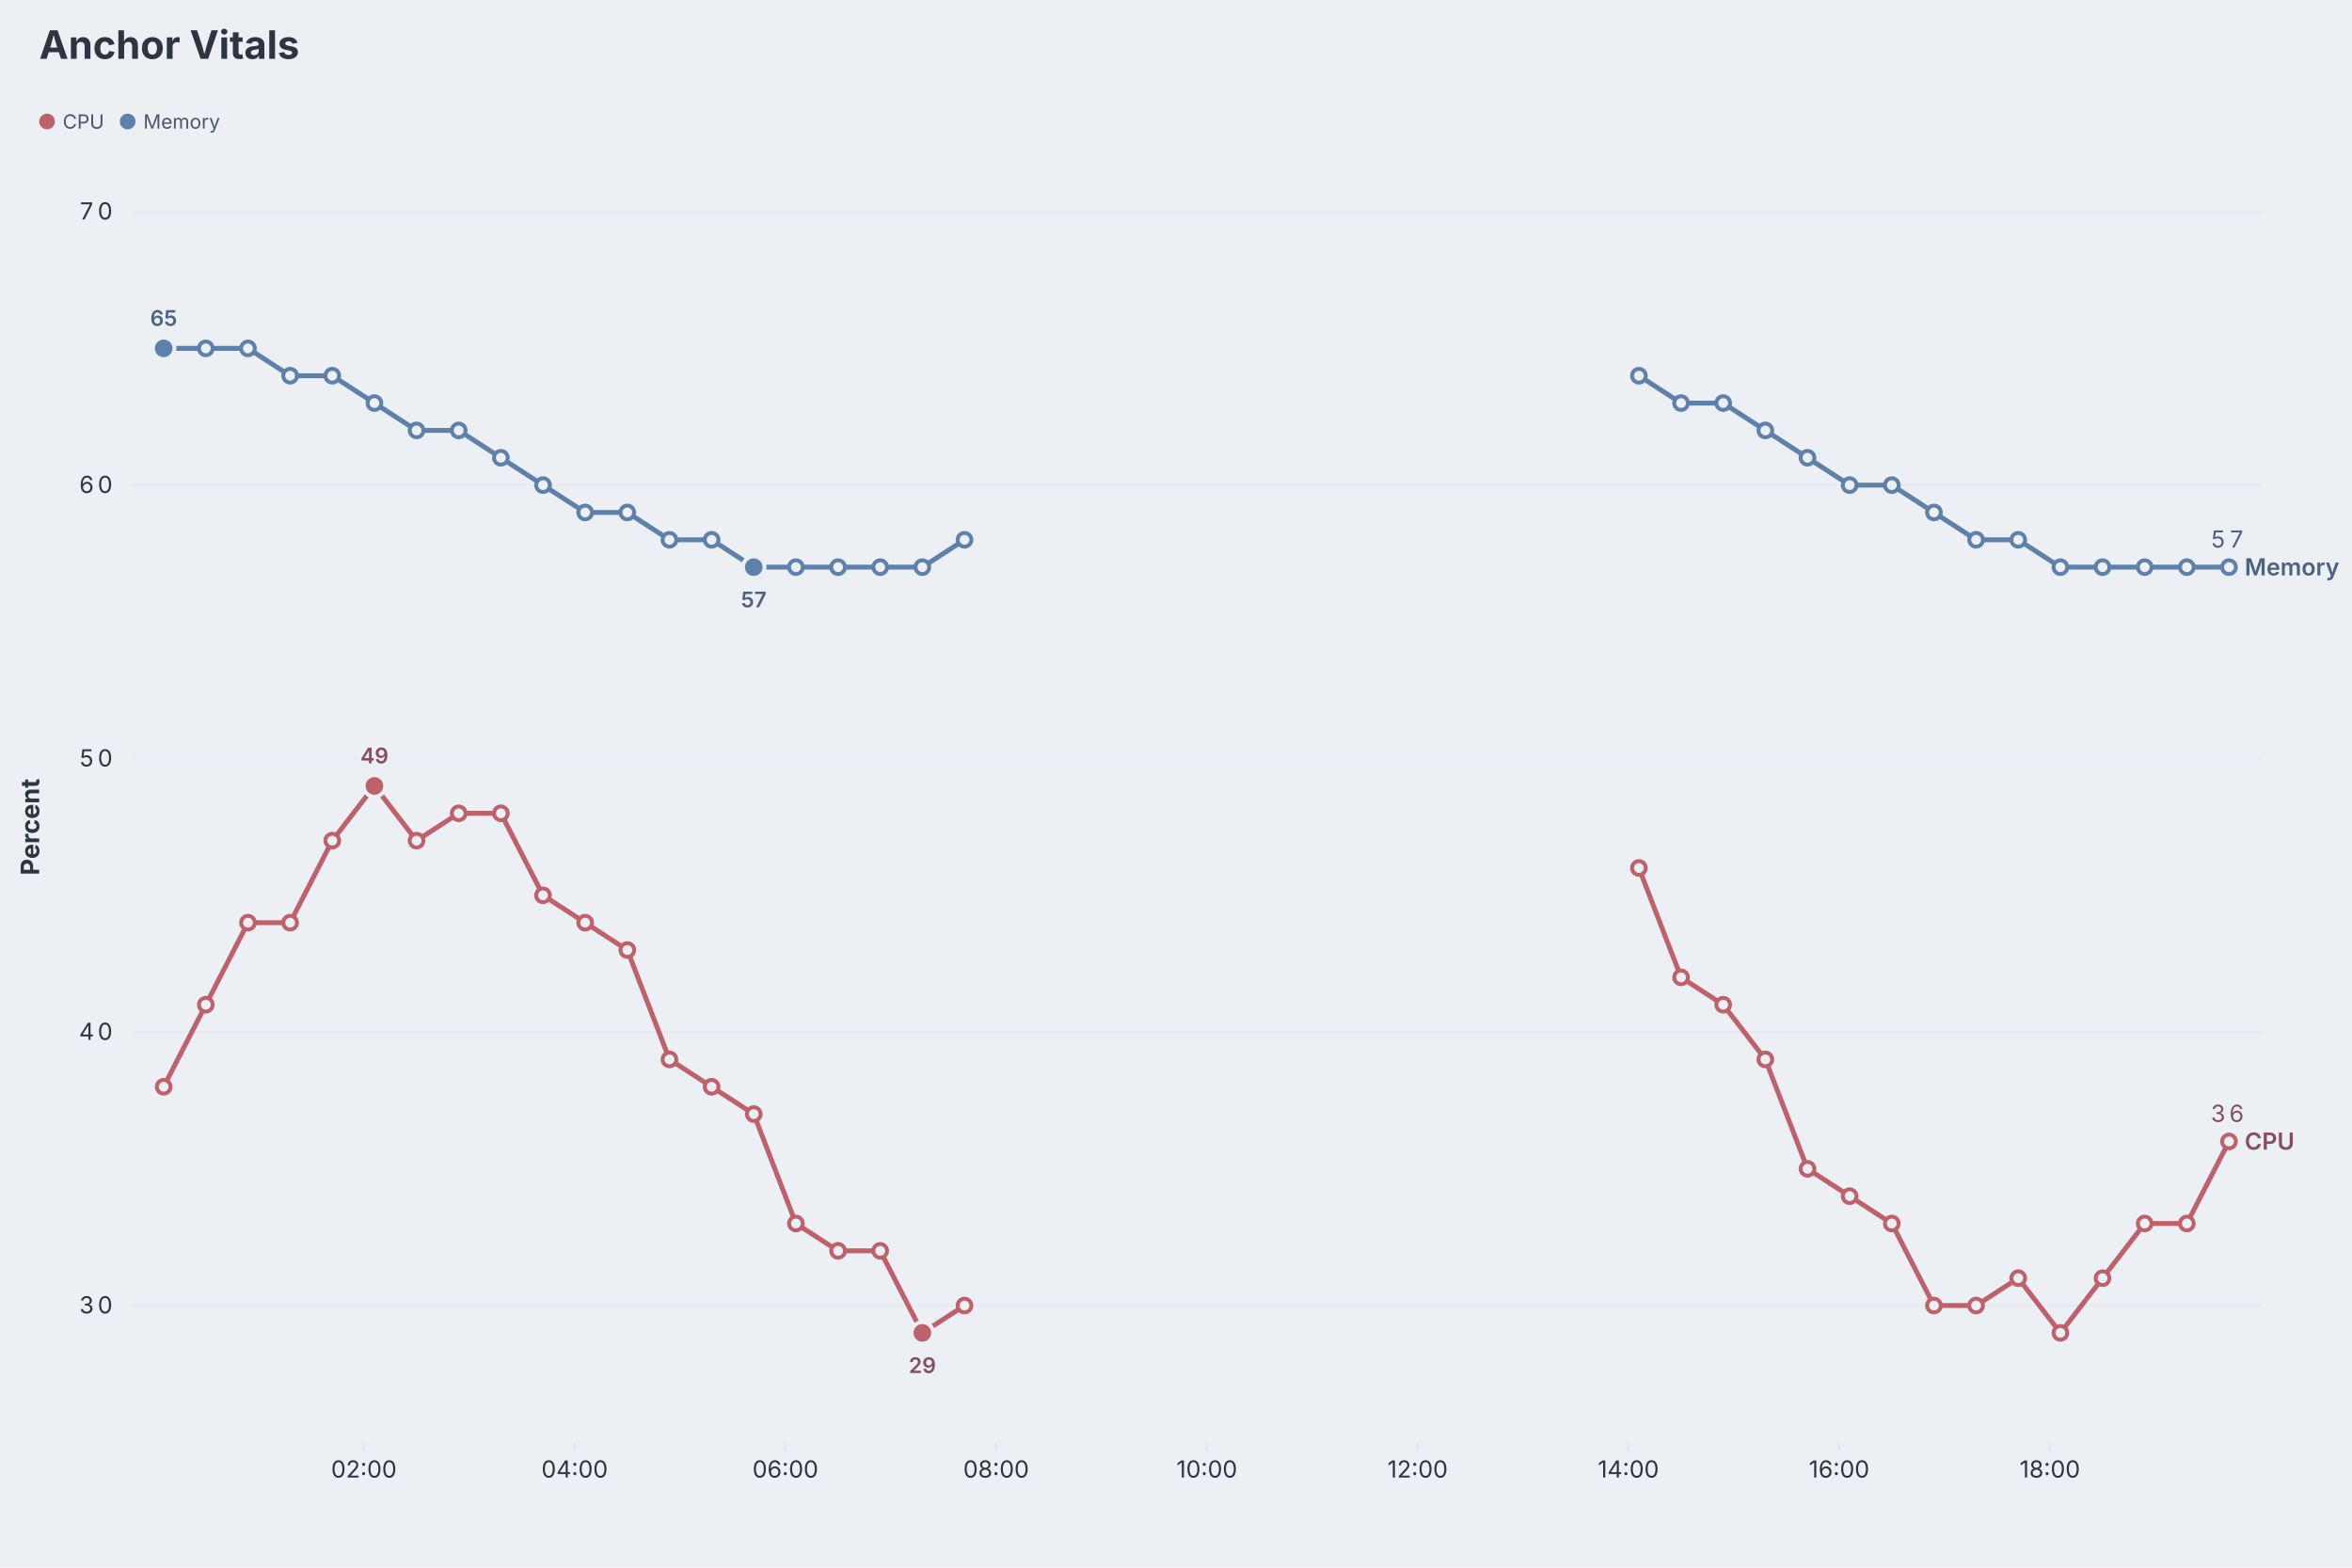
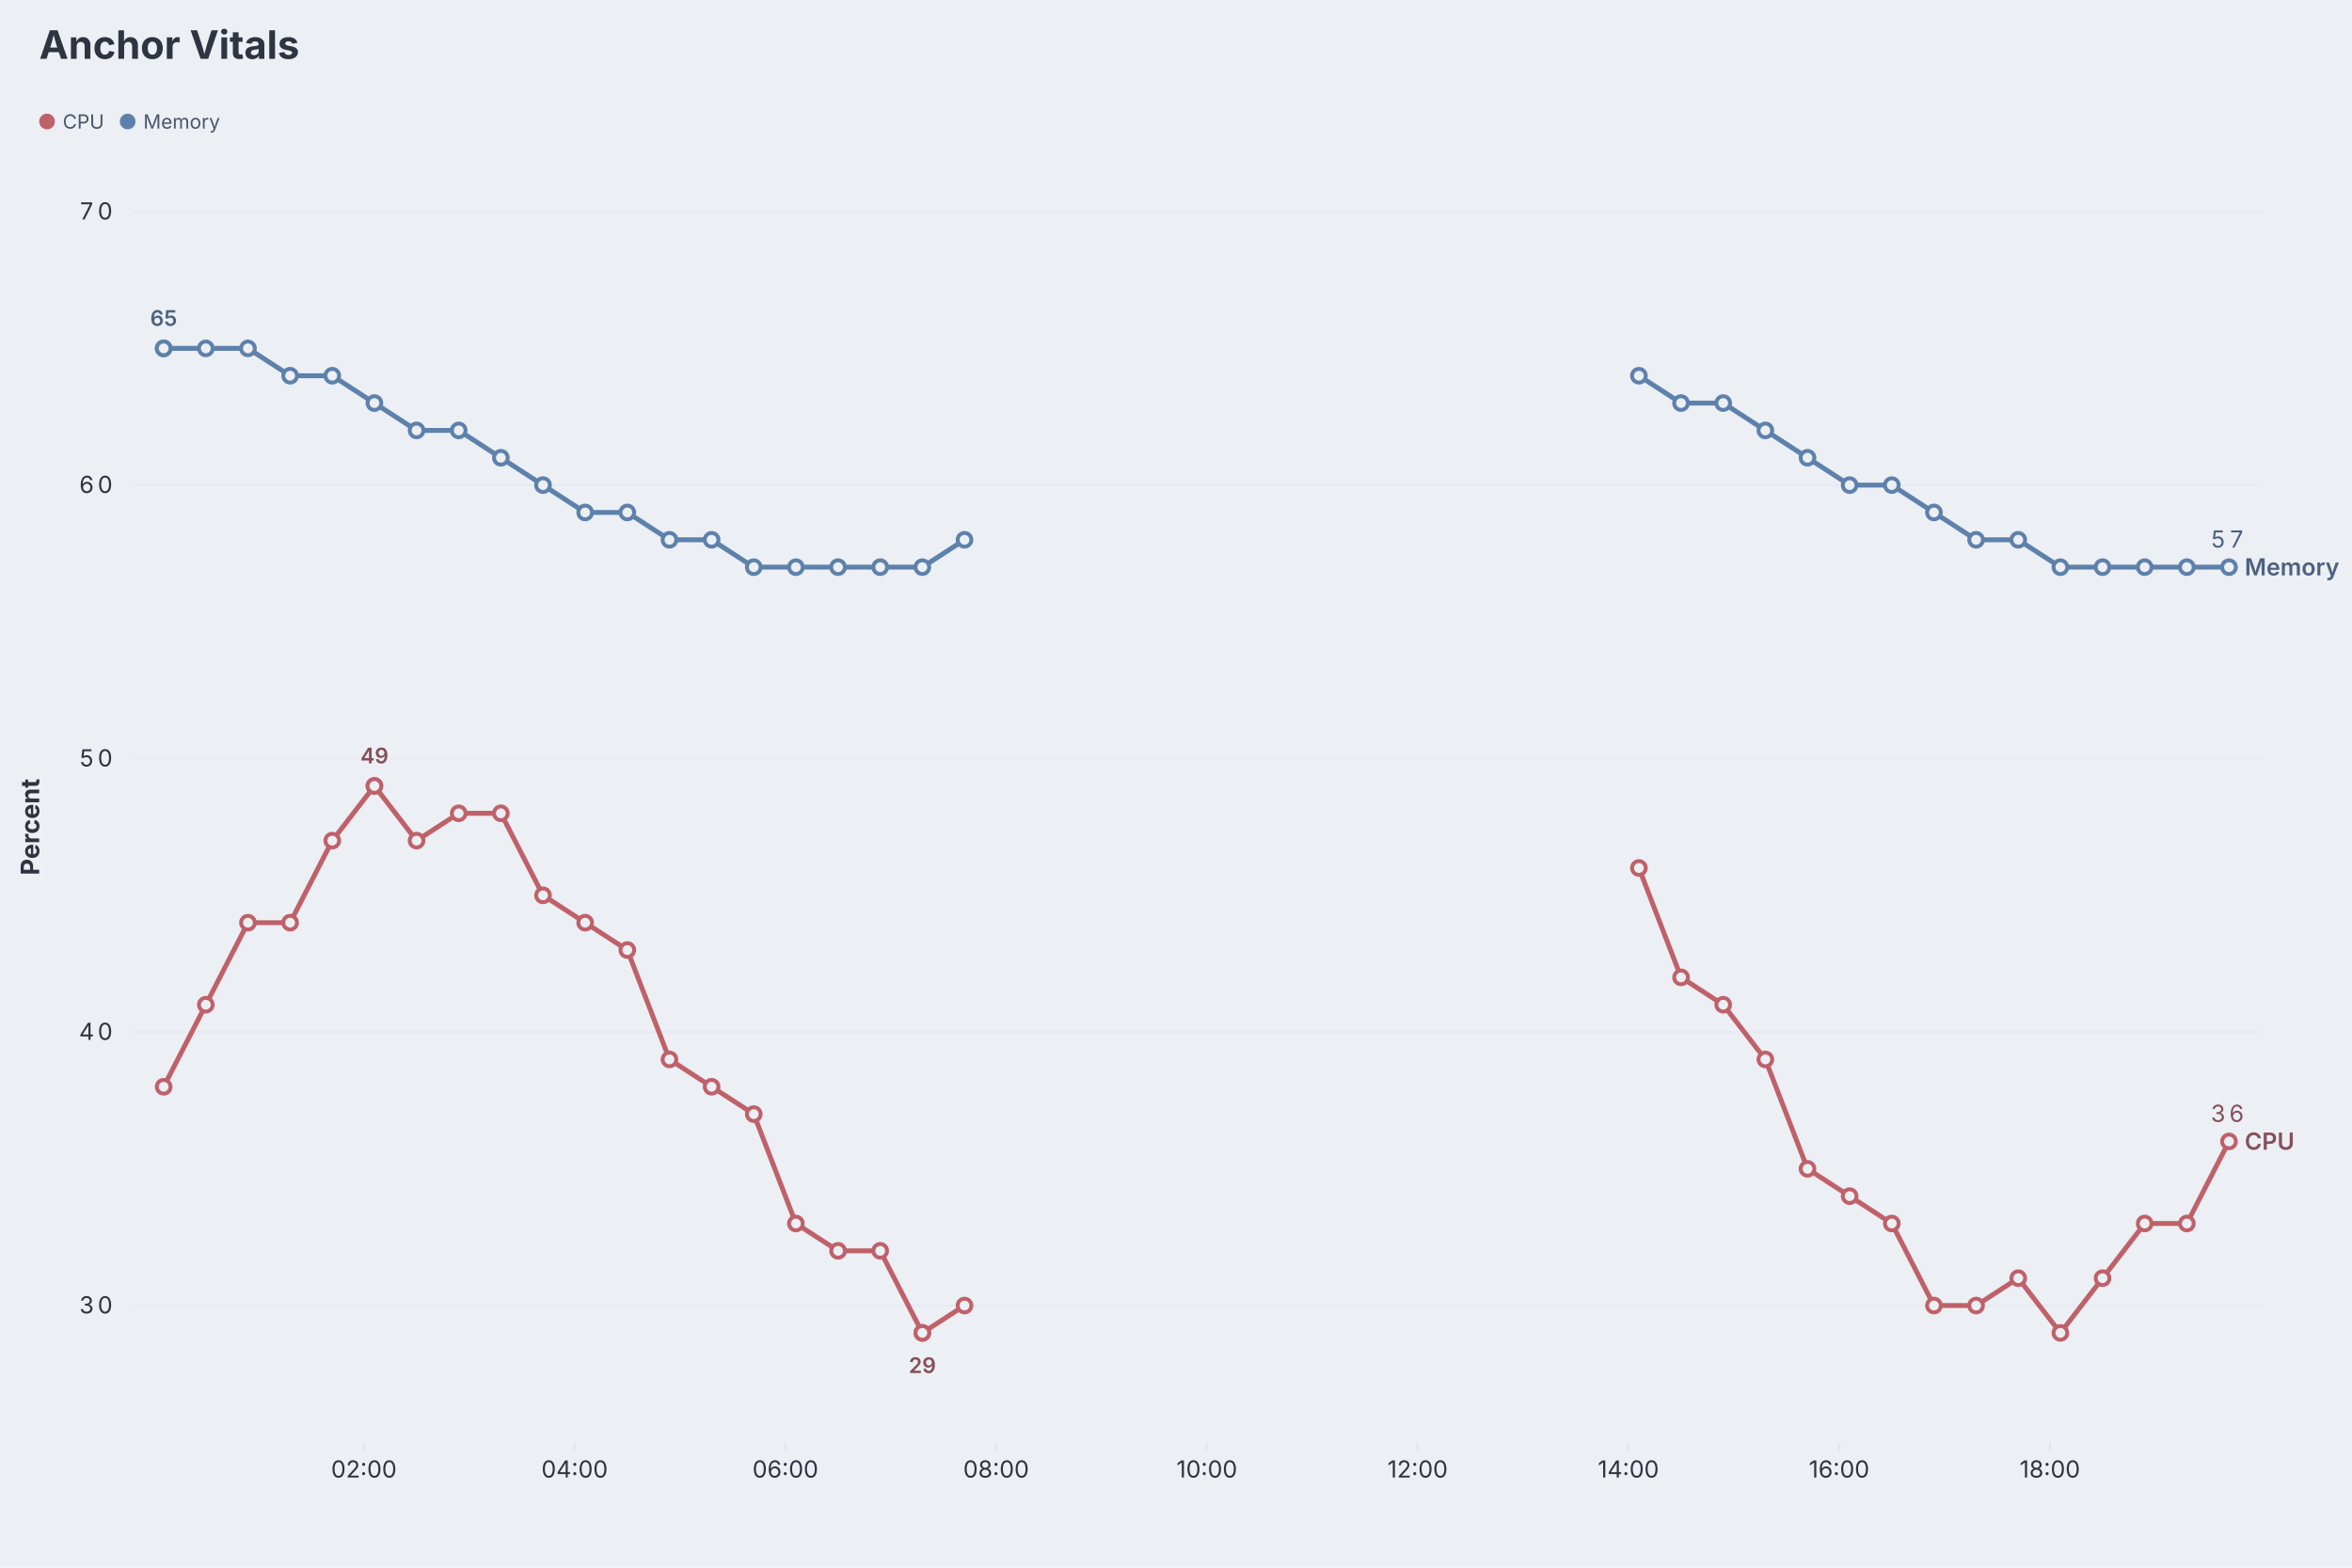
<svg xmlns="http://www.w3.org/2000/svg" aria-describedby="dgmo-desc-a9cee08c" role="img" aria-label="Anchor Vitals — Line diagram" width="1200" height="800" viewBox="0 0 1200 800" style="background: rgb(236, 239, 244); font-family: Inter, system-ui, Avenir, Helvetica, Arial, sans-serif;">
  <style>@media (hover:hover){svg:has(g.dgmo-series:hover) g.dgmo-series:not(:hover){opacity:0.4}svg:has([data-legend-entry="cpu"]:hover) g.dgmo-series:not([data-series-name="CPU"]){opacity:0.4}svg:has(g.dgmo-series[data-series-name="CPU"]:hover):has([data-legend-entry="cpu"]) [data-legend-entry]:not([data-legend-entry="cpu"]){opacity:0.4}svg:has([data-legend-entry="memory"]:hover) g.dgmo-series:not([data-series-name="Memory"]){opacity:0.4}svg:has(g.dgmo-series[data-series-name="Memory"]:hover):has([data-legend-entry="memory"]) [data-legend-entry]:not([data-legend-entry="memory"]){opacity:0.4}}</style>
  <rect class="dgmo-canvas-bg" x="0" y="0" width="1200" height="800" fill="#eceff4" />
  <text class="chart-title" x="20" y="30" text-anchor="start" fill="#2e3440" font-size="20" font-weight="bold" style="cursor: default;" data-line-number="1">Anchor Vitals</text>
  <g transform="translate(0,48)">
    <g data-frame-legend="" data-dx="20" transform="translate(20,0)">
      <g class="chart-legend" data-legend-active="series" data-legend-left="0" data-legend-right="100.13">
        <g transform="translate(0,0)" data-legend-group="series">
          <g data-legend-entry="cpu" data-series-name="CPU">
            <rect x="0" y="0" width="41.13" height="28" fill="transparent" />
            <circle cx="4" cy="14" r="4" fill="#bf616a" />
            <text x="12" y="14" dominant-baseline="central" font-size="10" fill="#4c566a" font-family="Inter, system-ui, Avenir, Helvetica, Arial, sans-serif">CPU</text>
          </g>
          <g data-legend-entry="memory" data-series-name="Memory">
            <rect x="41.13" y="0" width="59" height="28" fill="transparent" />
            <circle cx="45.13" cy="14" r="4" fill="#5e81ac" />
            <text x="53.13" y="14" dominant-baseline="central" font-size="10" fill="#4c566a" font-family="Inter, system-ui, Avenir, Helvetica, Arial, sans-serif">Memory</text>
          </g>
        </g>
      </g>
    </g>
  </g>
  <line x1="67.504" x2="1153.244" y1="666.222" y2="666.222" stroke="#d8dee9" stroke-opacity="0.25" />
  <text class="dgmo-tick" x="49.752" y="670.222" text-anchor="middle" fill="#2e3440" font-size="12" font-family="Inter, system-ui, Avenir, Helvetica, Arial, sans-serif" pointer-events="none">
    <tspan x="45.88">3</tspan>
    <tspan x="53.63">0</tspan>
  </text>
  <line x1="67.504" x2="1153.244" y1="526.667" y2="526.667" stroke="#d8dee9" stroke-opacity="0.25" />
  <text class="dgmo-tick" x="49.752" y="530.667" text-anchor="middle" fill="#2e3440" font-size="12" font-family="Inter, system-ui, Avenir, Helvetica, Arial, sans-serif" pointer-events="none">
    <tspan x="45.88">4</tspan>
    <tspan x="53.63">0</tspan>
  </text>
  <line x1="67.504" x2="1153.244" y1="387.111" y2="387.111" stroke="#d8dee9" stroke-opacity="0.25" />
  <text class="dgmo-tick" x="49.752" y="391.111" text-anchor="middle" fill="#2e3440" font-size="12" font-family="Inter, system-ui, Avenir, Helvetica, Arial, sans-serif" pointer-events="none">
    <tspan x="45.88">5</tspan>
    <tspan x="53.63">0</tspan>
  </text>
  <line x1="67.504" x2="1153.244" y1="247.556" y2="247.556" stroke="#d8dee9" stroke-opacity="0.25" />
  <text class="dgmo-tick" x="49.752" y="251.556" text-anchor="middle" fill="#2e3440" font-size="12" font-family="Inter, system-ui, Avenir, Helvetica, Arial, sans-serif" pointer-events="none">
    <tspan x="45.88">6</tspan>
    <tspan x="53.63">0</tspan>
  </text>
  <line x1="67.504" x2="1153.244" y1="108" y2="108" stroke="#d8dee9" stroke-opacity="0.25" />
  <text class="dgmo-tick" x="49.752" y="112" text-anchor="middle" fill="#2e3440" font-size="12" font-family="Inter, system-ui, Avenir, Helvetica, Arial, sans-serif" pointer-events="none">
    <tspan x="45.88">7</tspan>
    <tspan x="53.63">0</tspan>
  </text>
  <line x1="185.652" x2="185.652" y1="736" y2="740" stroke="#d8dee9" stroke-opacity="0.6" />
  <text class="dgmo-tick" x="185.652" y="754" text-anchor="middle" fill="#2e3440" font-size="12" font-family="Inter, system-ui, Avenir, Helvetica, Arial, sans-serif" pointer-events="none">02:00</text>
  <line x1="293.177" x2="293.177" y1="736" y2="740" stroke="#d8dee9" stroke-opacity="0.6" />
  <text class="dgmo-tick" x="293.177" y="754" text-anchor="middle" fill="#2e3440" font-size="12" font-family="Inter, system-ui, Avenir, Helvetica, Arial, sans-serif" pointer-events="none">04:00</text>
  <line x1="400.701" x2="400.701" y1="736" y2="740" stroke="#d8dee9" stroke-opacity="0.6" />
  <text class="dgmo-tick" x="400.701" y="754" text-anchor="middle" fill="#2e3440" font-size="12" font-family="Inter, system-ui, Avenir, Helvetica, Arial, sans-serif" pointer-events="none">06:00</text>
  <line x1="508.226" x2="508.226" y1="736" y2="740" stroke="#d8dee9" stroke-opacity="0.6" />
  <text class="dgmo-tick" x="508.226" y="754" text-anchor="middle" fill="#2e3440" font-size="12" font-family="Inter, system-ui, Avenir, Helvetica, Arial, sans-serif" pointer-events="none">08:00</text>
  <line x1="615.75" x2="615.75" y1="736" y2="740" stroke="#d8dee9" stroke-opacity="0.6" />
  <text class="dgmo-tick" x="615.75" y="754" text-anchor="middle" fill="#2e3440" font-size="12" font-family="Inter, system-ui, Avenir, Helvetica, Arial, sans-serif" pointer-events="none">10:00</text>
  <line x1="723.275" x2="723.275" y1="736" y2="740" stroke="#d8dee9" stroke-opacity="0.6" />
  <text class="dgmo-tick" x="723.275" y="754" text-anchor="middle" fill="#2e3440" font-size="12" font-family="Inter, system-ui, Avenir, Helvetica, Arial, sans-serif" pointer-events="none">12:00</text>
  <line x1="830.799" x2="830.799" y1="736" y2="740" stroke="#d8dee9" stroke-opacity="0.6" />
  <text class="dgmo-tick" x="830.799" y="754" text-anchor="middle" fill="#2e3440" font-size="12" font-family="Inter, system-ui, Avenir, Helvetica, Arial, sans-serif" pointer-events="none">14:00</text>
  <line x1="938.324" x2="938.324" y1="736" y2="740" stroke="#d8dee9" stroke-opacity="0.6" />
  <text class="dgmo-tick" x="938.324" y="754" text-anchor="middle" fill="#2e3440" font-size="12" font-family="Inter, system-ui, Avenir, Helvetica, Arial, sans-serif" pointer-events="none">16:00</text>
  <line x1="1045.848" x2="1045.848" y1="736" y2="740" stroke="#d8dee9" stroke-opacity="0.6" />
  <text class="dgmo-tick" x="1045.848" y="754" text-anchor="middle" fill="#2e3440" font-size="12" font-family="Inter, system-ui, Avenir, Helvetica, Arial, sans-serif" pointer-events="none">18:00</text>
  <rect class="dgmo-plot-rect" x="67.504" y="108" width="1085.74" height="628" fill="transparent" />
  <g class="dgmo-series" data-series-index="0" data-series-name="CPU" data-axis="left" data-color="#bf616a" data-line-number="3">
    <path class="dgmo-series-line" d="M83.504,554.578L105.009,512.711L126.514,470.844L148.019,470.844L169.524,428.978L191.028,401.067L212.533,428.978L234.038,415.022L255.543,415.022L277.048,456.889L298.553,470.844L320.058,484.8L341.563,540.622L363.068,554.578L384.573,568.533L406.077,624.356L427.582,638.311L449.087,638.311L470.592,680.178L492.097,666.222M836.175,442.933L857.68,498.756L879.185,512.711L900.69,540.622L922.195,596.444L943.7,610.4L965.205,624.356L986.71,666.222L1008.215,666.222L1029.72,652.267L1051.224,680.178L1072.729,652.267L1094.234,624.356L1115.739,624.356L1137.244,582.489" fill="none" stroke="#bf616a" stroke-width="2.5" stroke-linejoin="round" stroke-linecap="round" />
    <path class="dgmo-series-hit" d="M83.504,554.578L105.009,512.711L126.514,470.844L148.019,470.844L169.524,428.978L191.028,401.067L212.533,428.978L234.038,415.022L255.543,415.022L277.048,456.889L298.553,470.844L320.058,484.8L341.563,540.622L363.068,554.578L384.573,568.533L406.077,624.356L427.582,638.311L449.087,638.311L470.592,680.178L492.097,666.222L836.175,442.933L857.68,498.756L879.185,512.711L900.69,540.622L922.195,596.444L943.7,610.4L965.205,624.356L986.71,666.222L1008.215,666.222L1029.72,652.267L1051.224,680.178L1072.729,652.267L1094.234,624.356L1115.739,624.356L1137.244,582.489" fill="none" stroke="transparent" stroke-width="16" stroke-linejoin="round" stroke-linecap="round" />
    <circle class="dgmo-pt" data-series-index="0" data-series-name="CPU" data-color="#bf616a" data-x-index="0" data-x-label="2026-11-21 00:06" data-value="38" data-line-number="4" cx="83.504" cy="554.578" r="3.5" fill="#eceff4" stroke="#bf616a" stroke-width="2" />
    <circle class="dgmo-pt" data-series-index="0" data-series-name="CPU" data-color="#bf616a" data-x-index="1" data-x-label="2026-11-21 00:30" data-value="41" data-line-number="5" cx="105.009" cy="512.711" r="3.5" fill="#eceff4" stroke="#bf616a" stroke-width="2" />
    <circle class="dgmo-pt" data-series-index="0" data-series-name="CPU" data-color="#bf616a" data-x-index="2" data-x-label="2026-11-21 00:54" data-value="44" data-line-number="6" cx="126.514" cy="470.844" r="3.5" fill="#eceff4" stroke="#bf616a" stroke-width="2" />
    <circle class="dgmo-pt" data-series-index="0" data-series-name="CPU" data-color="#bf616a" data-x-index="3" data-x-label="2026-11-21 01:18" data-value="44" data-line-number="7" cx="148.019" cy="470.844" r="3.5" fill="#eceff4" stroke="#bf616a" stroke-width="2" />
    <circle class="dgmo-pt" data-series-index="0" data-series-name="CPU" data-color="#bf616a" data-x-index="4" data-x-label="2026-11-21 01:42" data-value="47" data-line-number="8" cx="169.524" cy="428.978" r="3.5" fill="#eceff4" stroke="#bf616a" stroke-width="2" />
    <circle class="dgmo-pt" data-series-index="0" data-series-name="CPU" data-color="#bf616a" data-x-index="5" data-x-label="2026-11-21 02:06" data-value="49" data-line-number="9" cx="191.028" cy="401.067" r="3.5" fill="#eceff4" stroke="#bf616a" stroke-width="2" />
    <circle class="dgmo-pt" data-series-index="0" data-series-name="CPU" data-color="#bf616a" data-x-index="6" data-x-label="2026-11-21 02:30" data-value="47" data-line-number="10" cx="212.533" cy="428.978" r="3.5" fill="#eceff4" stroke="#bf616a" stroke-width="2" />
    <circle class="dgmo-pt" data-series-index="0" data-series-name="CPU" data-color="#bf616a" data-x-index="7" data-x-label="2026-11-21 02:54" data-value="48" data-line-number="11" cx="234.038" cy="415.022" r="3.5" fill="#eceff4" stroke="#bf616a" stroke-width="2" />
    <circle class="dgmo-pt" data-series-index="0" data-series-name="CPU" data-color="#bf616a" data-x-index="8" data-x-label="2026-11-21 03:18" data-value="48" data-line-number="12" cx="255.543" cy="415.022" r="3.5" fill="#eceff4" stroke="#bf616a" stroke-width="2" />
    <circle class="dgmo-pt" data-series-index="0" data-series-name="CPU" data-color="#bf616a" data-x-index="9" data-x-label="2026-11-21 03:42" data-value="45" data-line-number="13" cx="277.048" cy="456.889" r="3.5" fill="#eceff4" stroke="#bf616a" stroke-width="2" />
    <circle class="dgmo-pt" data-series-index="0" data-series-name="CPU" data-color="#bf616a" data-x-index="10" data-x-label="2026-11-21 04:06" data-value="44" data-line-number="14" cx="298.553" cy="470.844" r="3.5" fill="#eceff4" stroke="#bf616a" stroke-width="2" />
    <circle class="dgmo-pt" data-series-index="0" data-series-name="CPU" data-color="#bf616a" data-x-index="11" data-x-label="2026-11-21 04:30" data-value="43" data-line-number="15" cx="320.058" cy="484.8" r="3.5" fill="#eceff4" stroke="#bf616a" stroke-width="2" />
    <circle class="dgmo-pt" data-series-index="0" data-series-name="CPU" data-color="#bf616a" data-x-index="12" data-x-label="2026-11-21 04:54" data-value="39" data-line-number="16" cx="341.563" cy="540.622" r="3.5" fill="#eceff4" stroke="#bf616a" stroke-width="2" />
    <circle class="dgmo-pt" data-series-index="0" data-series-name="CPU" data-color="#bf616a" data-x-index="13" data-x-label="2026-11-21 05:18" data-value="38" data-line-number="17" cx="363.068" cy="554.578" r="3.5" fill="#eceff4" stroke="#bf616a" stroke-width="2" />
    <circle class="dgmo-pt" data-series-index="0" data-series-name="CPU" data-color="#bf616a" data-x-index="14" data-x-label="2026-11-21 05:42" data-value="37" data-line-number="18" cx="384.573" cy="568.533" r="3.5" fill="#eceff4" stroke="#bf616a" stroke-width="2" />
    <circle class="dgmo-pt" data-series-index="0" data-series-name="CPU" data-color="#bf616a" data-x-index="15" data-x-label="2026-11-21 06:06" data-value="33" data-line-number="19" cx="406.077" cy="624.356" r="3.5" fill="#eceff4" stroke="#bf616a" stroke-width="2" />
    <circle class="dgmo-pt" data-series-index="0" data-series-name="CPU" data-color="#bf616a" data-x-index="16" data-x-label="2026-11-21 06:30" data-value="32" data-line-number="20" cx="427.582" cy="638.311" r="3.5" fill="#eceff4" stroke="#bf616a" stroke-width="2" />
    <circle class="dgmo-pt" data-series-index="0" data-series-name="CPU" data-color="#bf616a" data-x-index="17" data-x-label="2026-11-21 06:54" data-value="32" data-line-number="21" cx="449.087" cy="638.311" r="3.5" fill="#eceff4" stroke="#bf616a" stroke-width="2" />
    <circle class="dgmo-pt" data-series-index="0" data-series-name="CPU" data-color="#bf616a" data-x-index="18" data-x-label="2026-11-21 07:18" data-value="29" data-line-number="22" cx="470.592" cy="680.178" r="3.5" fill="#eceff4" stroke="#bf616a" stroke-width="2" />
    <circle class="dgmo-pt" data-series-index="0" data-series-name="CPU" data-color="#bf616a" data-x-index="19" data-x-label="2026-11-21 07:42" data-value="30" data-line-number="23" cx="492.097" cy="666.222" r="3.5" fill="#eceff4" stroke="#bf616a" stroke-width="2" />
    <circle class="dgmo-pt" data-series-index="0" data-series-name="CPU" data-color="#bf616a" data-x-index="20" data-x-label="2026-11-21 14:06" data-value="46" data-line-number="24" cx="836.175" cy="442.933" r="3.5" fill="#eceff4" stroke="#bf616a" stroke-width="2" />
    <circle class="dgmo-pt" data-series-index="0" data-series-name="CPU" data-color="#bf616a" data-x-index="21" data-x-label="2026-11-21 14:30" data-value="42" data-line-number="25" cx="857.68" cy="498.756" r="3.5" fill="#eceff4" stroke="#bf616a" stroke-width="2" />
    <circle class="dgmo-pt" data-series-index="0" data-series-name="CPU" data-color="#bf616a" data-x-index="22" data-x-label="2026-11-21 14:54" data-value="41" data-line-number="26" cx="879.185" cy="512.711" r="3.5" fill="#eceff4" stroke="#bf616a" stroke-width="2" />
    <circle class="dgmo-pt" data-series-index="0" data-series-name="CPU" data-color="#bf616a" data-x-index="23" data-x-label="2026-11-21 15:18" data-value="39" data-line-number="27" cx="900.69" cy="540.622" r="3.5" fill="#eceff4" stroke="#bf616a" stroke-width="2" />
    <circle class="dgmo-pt" data-series-index="0" data-series-name="CPU" data-color="#bf616a" data-x-index="24" data-x-label="2026-11-21 15:42" data-value="35" data-line-number="28" cx="922.195" cy="596.444" r="3.5" fill="#eceff4" stroke="#bf616a" stroke-width="2" />
    <circle class="dgmo-pt" data-series-index="0" data-series-name="CPU" data-color="#bf616a" data-x-index="25" data-x-label="2026-11-21 16:06" data-value="34" data-line-number="29" cx="943.7" cy="610.4" r="3.5" fill="#eceff4" stroke="#bf616a" stroke-width="2" />
    <circle class="dgmo-pt" data-series-index="0" data-series-name="CPU" data-color="#bf616a" data-x-index="26" data-x-label="2026-11-21 16:30" data-value="33" data-line-number="30" cx="965.205" cy="624.356" r="3.5" fill="#eceff4" stroke="#bf616a" stroke-width="2" />
    <circle class="dgmo-pt" data-series-index="0" data-series-name="CPU" data-color="#bf616a" data-x-index="27" data-x-label="2026-11-21 16:54" data-value="30" data-line-number="31" cx="986.71" cy="666.222" r="3.5" fill="#eceff4" stroke="#bf616a" stroke-width="2" />
    <circle class="dgmo-pt" data-series-index="0" data-series-name="CPU" data-color="#bf616a" data-x-index="28" data-x-label="2026-11-21 17:18" data-value="30" data-line-number="32" cx="1008.215" cy="666.222" r="3.5" fill="#eceff4" stroke="#bf616a" stroke-width="2" />
    <circle class="dgmo-pt" data-series-index="0" data-series-name="CPU" data-color="#bf616a" data-x-index="29" data-x-label="2026-11-21 17:42" data-value="31" data-line-number="33" cx="1029.72" cy="652.267" r="3.5" fill="#eceff4" stroke="#bf616a" stroke-width="2" />
    <circle class="dgmo-pt" data-series-index="0" data-series-name="CPU" data-color="#bf616a" data-x-index="30" data-x-label="2026-11-21 18:06" data-value="29" data-line-number="34" cx="1051.224" cy="680.178" r="3.5" fill="#eceff4" stroke="#bf616a" stroke-width="2" />
    <circle class="dgmo-pt" data-series-index="0" data-series-name="CPU" data-color="#bf616a" data-x-index="31" data-x-label="2026-11-21 18:30" data-value="31" data-line-number="35" cx="1072.729" cy="652.267" r="3.5" fill="#eceff4" stroke="#bf616a" stroke-width="2" />
    <circle class="dgmo-pt" data-series-index="0" data-series-name="CPU" data-color="#bf616a" data-x-index="32" data-x-label="2026-11-21 18:54" data-value="33" data-line-number="36" cx="1094.234" cy="624.356" r="3.5" fill="#eceff4" stroke="#bf616a" stroke-width="2" />
    <circle class="dgmo-pt" data-series-index="0" data-series-name="CPU" data-color="#bf616a" data-x-index="33" data-x-label="2026-11-21 19:18" data-value="33" data-line-number="37" cx="1115.739" cy="624.356" r="3.5" fill="#eceff4" stroke="#bf616a" stroke-width="2" />
    <circle class="dgmo-pt" data-series-index="0" data-series-name="CPU" data-color="#bf616a" data-x-index="34" data-x-label="2026-11-21 19:42" data-value="36" data-line-number="38" cx="1137.244" cy="582.489" r="3.5" fill="#eceff4" stroke="#bf616a" stroke-width="2" />
  </g>
  <g class="dgmo-series" data-series-index="1" data-series-name="Memory" data-axis="left" data-color="#5e81ac" data-line-number="3">
    <path class="dgmo-series-line" d="M83.504,177.778L105.009,177.778L126.514,177.778L148.019,191.733L169.524,191.733L191.028,205.689L212.533,219.644L234.038,219.644L255.543,233.6L277.048,247.556L298.553,261.511L320.058,261.511L341.563,275.467L363.068,275.467L384.573,289.422L406.077,289.422L427.582,289.422L449.087,289.422L470.592,289.422L492.097,275.467M836.175,191.733L857.68,205.689L879.185,205.689L900.69,219.644L922.195,233.6L943.7,247.556L965.205,247.556L986.71,261.511L1008.215,275.467L1029.72,275.467L1051.224,289.422L1072.729,289.422L1094.234,289.422L1115.739,289.422L1137.244,289.422" fill="none" stroke="#5e81ac" stroke-width="2.5" stroke-linejoin="round" stroke-linecap="round" />
    <path class="dgmo-series-hit" d="M83.504,177.778L105.009,177.778L126.514,177.778L148.019,191.733L169.524,191.733L191.028,205.689L212.533,219.644L234.038,219.644L255.543,233.6L277.048,247.556L298.553,261.511L320.058,261.511L341.563,275.467L363.068,275.467L384.573,289.422L406.077,289.422L427.582,289.422L449.087,289.422L470.592,289.422L492.097,275.467L836.175,191.733L857.68,205.689L879.185,205.689L900.69,219.644L922.195,233.6L943.7,247.556L965.205,247.556L986.71,261.511L1008.215,275.467L1029.72,275.467L1051.224,289.422L1072.729,289.422L1094.234,289.422L1115.739,289.422L1137.244,289.422" fill="none" stroke="transparent" stroke-width="16" stroke-linejoin="round" stroke-linecap="round" />
    <circle class="dgmo-pt" data-series-index="1" data-series-name="Memory" data-color="#5e81ac" data-x-index="0" data-x-label="2026-11-21 00:06" data-value="65" data-line-number="4" cx="83.504" cy="177.778" r="3.5" fill="#eceff4" stroke="#5e81ac" stroke-width="2" />
    <circle class="dgmo-pt" data-series-index="1" data-series-name="Memory" data-color="#5e81ac" data-x-index="1" data-x-label="2026-11-21 00:30" data-value="65" data-line-number="5" cx="105.009" cy="177.778" r="3.5" fill="#eceff4" stroke="#5e81ac" stroke-width="2" />
    <circle class="dgmo-pt" data-series-index="1" data-series-name="Memory" data-color="#5e81ac" data-x-index="2" data-x-label="2026-11-21 00:54" data-value="65" data-line-number="6" cx="126.514" cy="177.778" r="3.5" fill="#eceff4" stroke="#5e81ac" stroke-width="2" />
    <circle class="dgmo-pt" data-series-index="1" data-series-name="Memory" data-color="#5e81ac" data-x-index="3" data-x-label="2026-11-21 01:18" data-value="64" data-line-number="7" cx="148.019" cy="191.733" r="3.5" fill="#eceff4" stroke="#5e81ac" stroke-width="2" />
    <circle class="dgmo-pt" data-series-index="1" data-series-name="Memory" data-color="#5e81ac" data-x-index="4" data-x-label="2026-11-21 01:42" data-value="64" data-line-number="8" cx="169.524" cy="191.733" r="3.5" fill="#eceff4" stroke="#5e81ac" stroke-width="2" />
    <circle class="dgmo-pt" data-series-index="1" data-series-name="Memory" data-color="#5e81ac" data-x-index="5" data-x-label="2026-11-21 02:06" data-value="63" data-line-number="9" cx="191.028" cy="205.689" r="3.5" fill="#eceff4" stroke="#5e81ac" stroke-width="2" />
    <circle class="dgmo-pt" data-series-index="1" data-series-name="Memory" data-color="#5e81ac" data-x-index="6" data-x-label="2026-11-21 02:30" data-value="62" data-line-number="10" cx="212.533" cy="219.644" r="3.5" fill="#eceff4" stroke="#5e81ac" stroke-width="2" />
    <circle class="dgmo-pt" data-series-index="1" data-series-name="Memory" data-color="#5e81ac" data-x-index="7" data-x-label="2026-11-21 02:54" data-value="62" data-line-number="11" cx="234.038" cy="219.644" r="3.5" fill="#eceff4" stroke="#5e81ac" stroke-width="2" />
    <circle class="dgmo-pt" data-series-index="1" data-series-name="Memory" data-color="#5e81ac" data-x-index="8" data-x-label="2026-11-21 03:18" data-value="61" data-line-number="12" cx="255.543" cy="233.6" r="3.5" fill="#eceff4" stroke="#5e81ac" stroke-width="2" />
    <circle class="dgmo-pt" data-series-index="1" data-series-name="Memory" data-color="#5e81ac" data-x-index="9" data-x-label="2026-11-21 03:42" data-value="60" data-line-number="13" cx="277.048" cy="247.556" r="3.5" fill="#eceff4" stroke="#5e81ac" stroke-width="2" />
    <circle class="dgmo-pt" data-series-index="1" data-series-name="Memory" data-color="#5e81ac" data-x-index="10" data-x-label="2026-11-21 04:06" data-value="59" data-line-number="14" cx="298.553" cy="261.511" r="3.5" fill="#eceff4" stroke="#5e81ac" stroke-width="2" />
    <circle class="dgmo-pt" data-series-index="1" data-series-name="Memory" data-color="#5e81ac" data-x-index="11" data-x-label="2026-11-21 04:30" data-value="59" data-line-number="15" cx="320.058" cy="261.511" r="3.5" fill="#eceff4" stroke="#5e81ac" stroke-width="2" />
    <circle class="dgmo-pt" data-series-index="1" data-series-name="Memory" data-color="#5e81ac" data-x-index="12" data-x-label="2026-11-21 04:54" data-value="58" data-line-number="16" cx="341.563" cy="275.467" r="3.5" fill="#eceff4" stroke="#5e81ac" stroke-width="2" />
    <circle class="dgmo-pt" data-series-index="1" data-series-name="Memory" data-color="#5e81ac" data-x-index="13" data-x-label="2026-11-21 05:18" data-value="58" data-line-number="17" cx="363.068" cy="275.467" r="3.5" fill="#eceff4" stroke="#5e81ac" stroke-width="2" />
    <circle class="dgmo-pt" data-series-index="1" data-series-name="Memory" data-color="#5e81ac" data-x-index="14" data-x-label="2026-11-21 05:42" data-value="57" data-line-number="18" cx="384.573" cy="289.422" r="3.5" fill="#eceff4" stroke="#5e81ac" stroke-width="2" />
    <circle class="dgmo-pt" data-series-index="1" data-series-name="Memory" data-color="#5e81ac" data-x-index="15" data-x-label="2026-11-21 06:06" data-value="57" data-line-number="19" cx="406.077" cy="289.422" r="3.5" fill="#eceff4" stroke="#5e81ac" stroke-width="2" />
    <circle class="dgmo-pt" data-series-index="1" data-series-name="Memory" data-color="#5e81ac" data-x-index="16" data-x-label="2026-11-21 06:30" data-value="57" data-line-number="20" cx="427.582" cy="289.422" r="3.5" fill="#eceff4" stroke="#5e81ac" stroke-width="2" />
    <circle class="dgmo-pt" data-series-index="1" data-series-name="Memory" data-color="#5e81ac" data-x-index="17" data-x-label="2026-11-21 06:54" data-value="57" data-line-number="21" cx="449.087" cy="289.422" r="3.5" fill="#eceff4" stroke="#5e81ac" stroke-width="2" />
    <circle class="dgmo-pt" data-series-index="1" data-series-name="Memory" data-color="#5e81ac" data-x-index="18" data-x-label="2026-11-21 07:18" data-value="57" data-line-number="22" cx="470.592" cy="289.422" r="3.5" fill="#eceff4" stroke="#5e81ac" stroke-width="2" />
    <circle class="dgmo-pt" data-series-index="1" data-series-name="Memory" data-color="#5e81ac" data-x-index="19" data-x-label="2026-11-21 07:42" data-value="58" data-line-number="23" cx="492.097" cy="275.467" r="3.5" fill="#eceff4" stroke="#5e81ac" stroke-width="2" />
    <circle class="dgmo-pt" data-series-index="1" data-series-name="Memory" data-color="#5e81ac" data-x-index="20" data-x-label="2026-11-21 14:06" data-value="64" data-line-number="24" cx="836.175" cy="191.733" r="3.5" fill="#eceff4" stroke="#5e81ac" stroke-width="2" />
    <circle class="dgmo-pt" data-series-index="1" data-series-name="Memory" data-color="#5e81ac" data-x-index="21" data-x-label="2026-11-21 14:30" data-value="63" data-line-number="25" cx="857.68" cy="205.689" r="3.5" fill="#eceff4" stroke="#5e81ac" stroke-width="2" />
    <circle class="dgmo-pt" data-series-index="1" data-series-name="Memory" data-color="#5e81ac" data-x-index="22" data-x-label="2026-11-21 14:54" data-value="63" data-line-number="26" cx="879.185" cy="205.689" r="3.5" fill="#eceff4" stroke="#5e81ac" stroke-width="2" />
    <circle class="dgmo-pt" data-series-index="1" data-series-name="Memory" data-color="#5e81ac" data-x-index="23" data-x-label="2026-11-21 15:18" data-value="62" data-line-number="27" cx="900.69" cy="219.644" r="3.5" fill="#eceff4" stroke="#5e81ac" stroke-width="2" />
    <circle class="dgmo-pt" data-series-index="1" data-series-name="Memory" data-color="#5e81ac" data-x-index="24" data-x-label="2026-11-21 15:42" data-value="61" data-line-number="28" cx="922.195" cy="233.6" r="3.5" fill="#eceff4" stroke="#5e81ac" stroke-width="2" />
    <circle class="dgmo-pt" data-series-index="1" data-series-name="Memory" data-color="#5e81ac" data-x-index="25" data-x-label="2026-11-21 16:06" data-value="60" data-line-number="29" cx="943.7" cy="247.556" r="3.5" fill="#eceff4" stroke="#5e81ac" stroke-width="2" />
    <circle class="dgmo-pt" data-series-index="1" data-series-name="Memory" data-color="#5e81ac" data-x-index="26" data-x-label="2026-11-21 16:30" data-value="60" data-line-number="30" cx="965.205" cy="247.556" r="3.5" fill="#eceff4" stroke="#5e81ac" stroke-width="2" />
    <circle class="dgmo-pt" data-series-index="1" data-series-name="Memory" data-color="#5e81ac" data-x-index="27" data-x-label="2026-11-21 16:54" data-value="59" data-line-number="31" cx="986.71" cy="261.511" r="3.5" fill="#eceff4" stroke="#5e81ac" stroke-width="2" />
    <circle class="dgmo-pt" data-series-index="1" data-series-name="Memory" data-color="#5e81ac" data-x-index="28" data-x-label="2026-11-21 17:18" data-value="58" data-line-number="32" cx="1008.215" cy="275.467" r="3.5" fill="#eceff4" stroke="#5e81ac" stroke-width="2" />
    <circle class="dgmo-pt" data-series-index="1" data-series-name="Memory" data-color="#5e81ac" data-x-index="29" data-x-label="2026-11-21 17:42" data-value="58" data-line-number="33" cx="1029.72" cy="275.467" r="3.5" fill="#eceff4" stroke="#5e81ac" stroke-width="2" />
    <circle class="dgmo-pt" data-series-index="1" data-series-name="Memory" data-color="#5e81ac" data-x-index="30" data-x-label="2026-11-21 18:06" data-value="57" data-line-number="34" cx="1051.224" cy="289.422" r="3.5" fill="#eceff4" stroke="#5e81ac" stroke-width="2" />
    <circle class="dgmo-pt" data-series-index="1" data-series-name="Memory" data-color="#5e81ac" data-x-index="31" data-x-label="2026-11-21 18:30" data-value="57" data-line-number="35" cx="1072.729" cy="289.422" r="3.5" fill="#eceff4" stroke="#5e81ac" stroke-width="2" />
    <circle class="dgmo-pt" data-series-index="1" data-series-name="Memory" data-color="#5e81ac" data-x-index="32" data-x-label="2026-11-21 18:54" data-value="57" data-line-number="36" cx="1094.234" cy="289.422" r="3.5" fill="#eceff4" stroke="#5e81ac" stroke-width="2" />
    <circle class="dgmo-pt" data-series-index="1" data-series-name="Memory" data-color="#5e81ac" data-x-index="33" data-x-label="2026-11-21 19:18" data-value="57" data-line-number="37" cx="1115.739" cy="289.422" r="3.5" fill="#eceff4" stroke="#5e81ac" stroke-width="2" />
    <circle class="dgmo-pt" data-series-index="1" data-series-name="Memory" data-color="#5e81ac" data-x-index="34" data-x-label="2026-11-21 19:42" data-value="57" data-line-number="38" cx="1137.244" cy="289.422" r="3.5" fill="#eceff4" stroke="#5e81ac" stroke-width="2" />
  </g>
  <text class="dgmo-series-end-label" data-series-name="CPU" x="1145.244" y="586.689" text-anchor="start" fill="#854f59" font-size="12" font-weight="600" font-family="Inter, system-ui, Avenir, Helvetica, Arial, sans-serif" pointer-events="none">CPU</text>
  <text class="dgmo-series-end-label" data-series-name="Memory" x="1145.244" y="293.622" text-anchor="start" fill="#4b6281" font-size="12" font-weight="600" font-family="Inter, system-ui, Avenir, Helvetica, Arial, sans-serif" pointer-events="none">Memory</text>
  <g class="dgmo-overlay dgmo-overlay-extremes" data-line-number="9" data-series-name="CPU" pointer-events="none">
-     <circle class="dgmo-extreme-high" cx="191.028" cy="401.067" r="5.5" fill="#bf616a" stroke="#eceff4" stroke-width="2" />
+     <circle class="dgmo-extreme-high" cx="191.028" cy="401.067" r="3.5" fill="#eceff4" stroke="#bf616a" stroke-width="2" />
  </g>
  <g class="dgmo-overlay dgmo-overlay-extremes" data-line-number="22" data-series-name="CPU" pointer-events="none">
-     <circle class="dgmo-extreme-low" cx="470.592" cy="680.178" r="5.5" fill="#bf616a" stroke="#eceff4" stroke-width="2" />
+     <circle class="dgmo-extreme-low" cx="470.592" cy="680.178" r="3.5" fill="#eceff4" stroke="#bf616a" stroke-width="2" />
  </g>
  <g class="dgmo-overlay dgmo-overlay-extremes" data-line-number="4" data-series-name="Memory" pointer-events="none">
-     <circle class="dgmo-extreme-high" cx="83.504" cy="177.778" r="5.5" fill="#5e81ac" stroke="#eceff4" stroke-width="2" />
-   </g>
-   <g class="dgmo-overlay dgmo-overlay-extremes" data-line-number="18" data-series-name="Memory" pointer-events="none">
-     <circle class="dgmo-extreme-low" cx="384.573" cy="289.422" r="5.5" fill="#5e81ac" stroke="#eceff4" stroke-width="2" />
+     <circle class="dgmo-extreme-high" cx="83.504" cy="177.778" r="3.5" fill="#eceff4" stroke="#5e81ac" stroke-width="2" />
  </g>
  <text class="dgmo-overlay-label dgmo-overlay-extremes-label" data-line-number="9" data-series-name="CPU" x="191.028" y="389.567" text-anchor="middle" fill="#854f59" font-size="11" font-weight="600" font-family="Inter, system-ui, Avenir, Helvetica, Arial, sans-serif" stroke="#eceff4" stroke-width="3" stroke-linejoin="round" paint-order="stroke" pointer-events="none">49</text>
  <text class="dgmo-overlay-label dgmo-overlay-extremes-label" data-line-number="22" data-series-name="CPU" x="470.592" y="700.678" text-anchor="middle" fill="#854f59" font-size="11" font-weight="600" font-family="Inter, system-ui, Avenir, Helvetica, Arial, sans-serif" stroke="#eceff4" stroke-width="3" stroke-linejoin="round" paint-order="stroke" pointer-events="none">29</text>
  <text class="dgmo-overlay-label dgmo-overlay-extremes-label" data-line-number="4" data-series-name="Memory" x="83.504" y="166.278" text-anchor="middle" fill="#4b6281" font-size="11" font-weight="600" font-family="Inter, system-ui, Avenir, Helvetica, Arial, sans-serif" stroke="#eceff4" stroke-width="3" stroke-linejoin="round" paint-order="stroke" pointer-events="none">65</text>
-   <text class="dgmo-overlay-label dgmo-overlay-extremes-label" data-line-number="18" data-series-name="Memory" x="384.573" y="309.922" text-anchor="middle" fill="#4b6281" font-size="11" font-weight="600" font-family="Inter, system-ui, Avenir, Helvetica, Arial, sans-serif" stroke="#eceff4" stroke-width="3" stroke-linejoin="round" paint-order="stroke" pointer-events="none">57</text>
  <text x="1137.244" y="572.489" text-anchor="middle" fill="#854f59" font-size="12" font-family="Inter, system-ui, Avenir, Helvetica, Arial, sans-serif" data-series-name="CPU" pointer-events="none">
    <tspan x="1133.37">3</tspan>
    <tspan x="1141.12">6</tspan>
  </text>
  <text x="1137.244" y="279.422" text-anchor="middle" fill="#4b6281" font-size="12" font-family="Inter, system-ui, Avenir, Helvetica, Arial, sans-serif" data-series-name="Memory" pointer-events="none">
    <tspan x="1133.37">5</tspan>
    <tspan x="1141.12">7</tspan>
  </text>
  <text transform="translate(20,422) rotate(-90)" text-anchor="middle" fill="#2e3440" font-size="13" font-family="Inter, system-ui, Avenir, Helvetica, Arial, sans-serif" font-weight="bold" pointer-events="none">Percent</text>
</svg>
